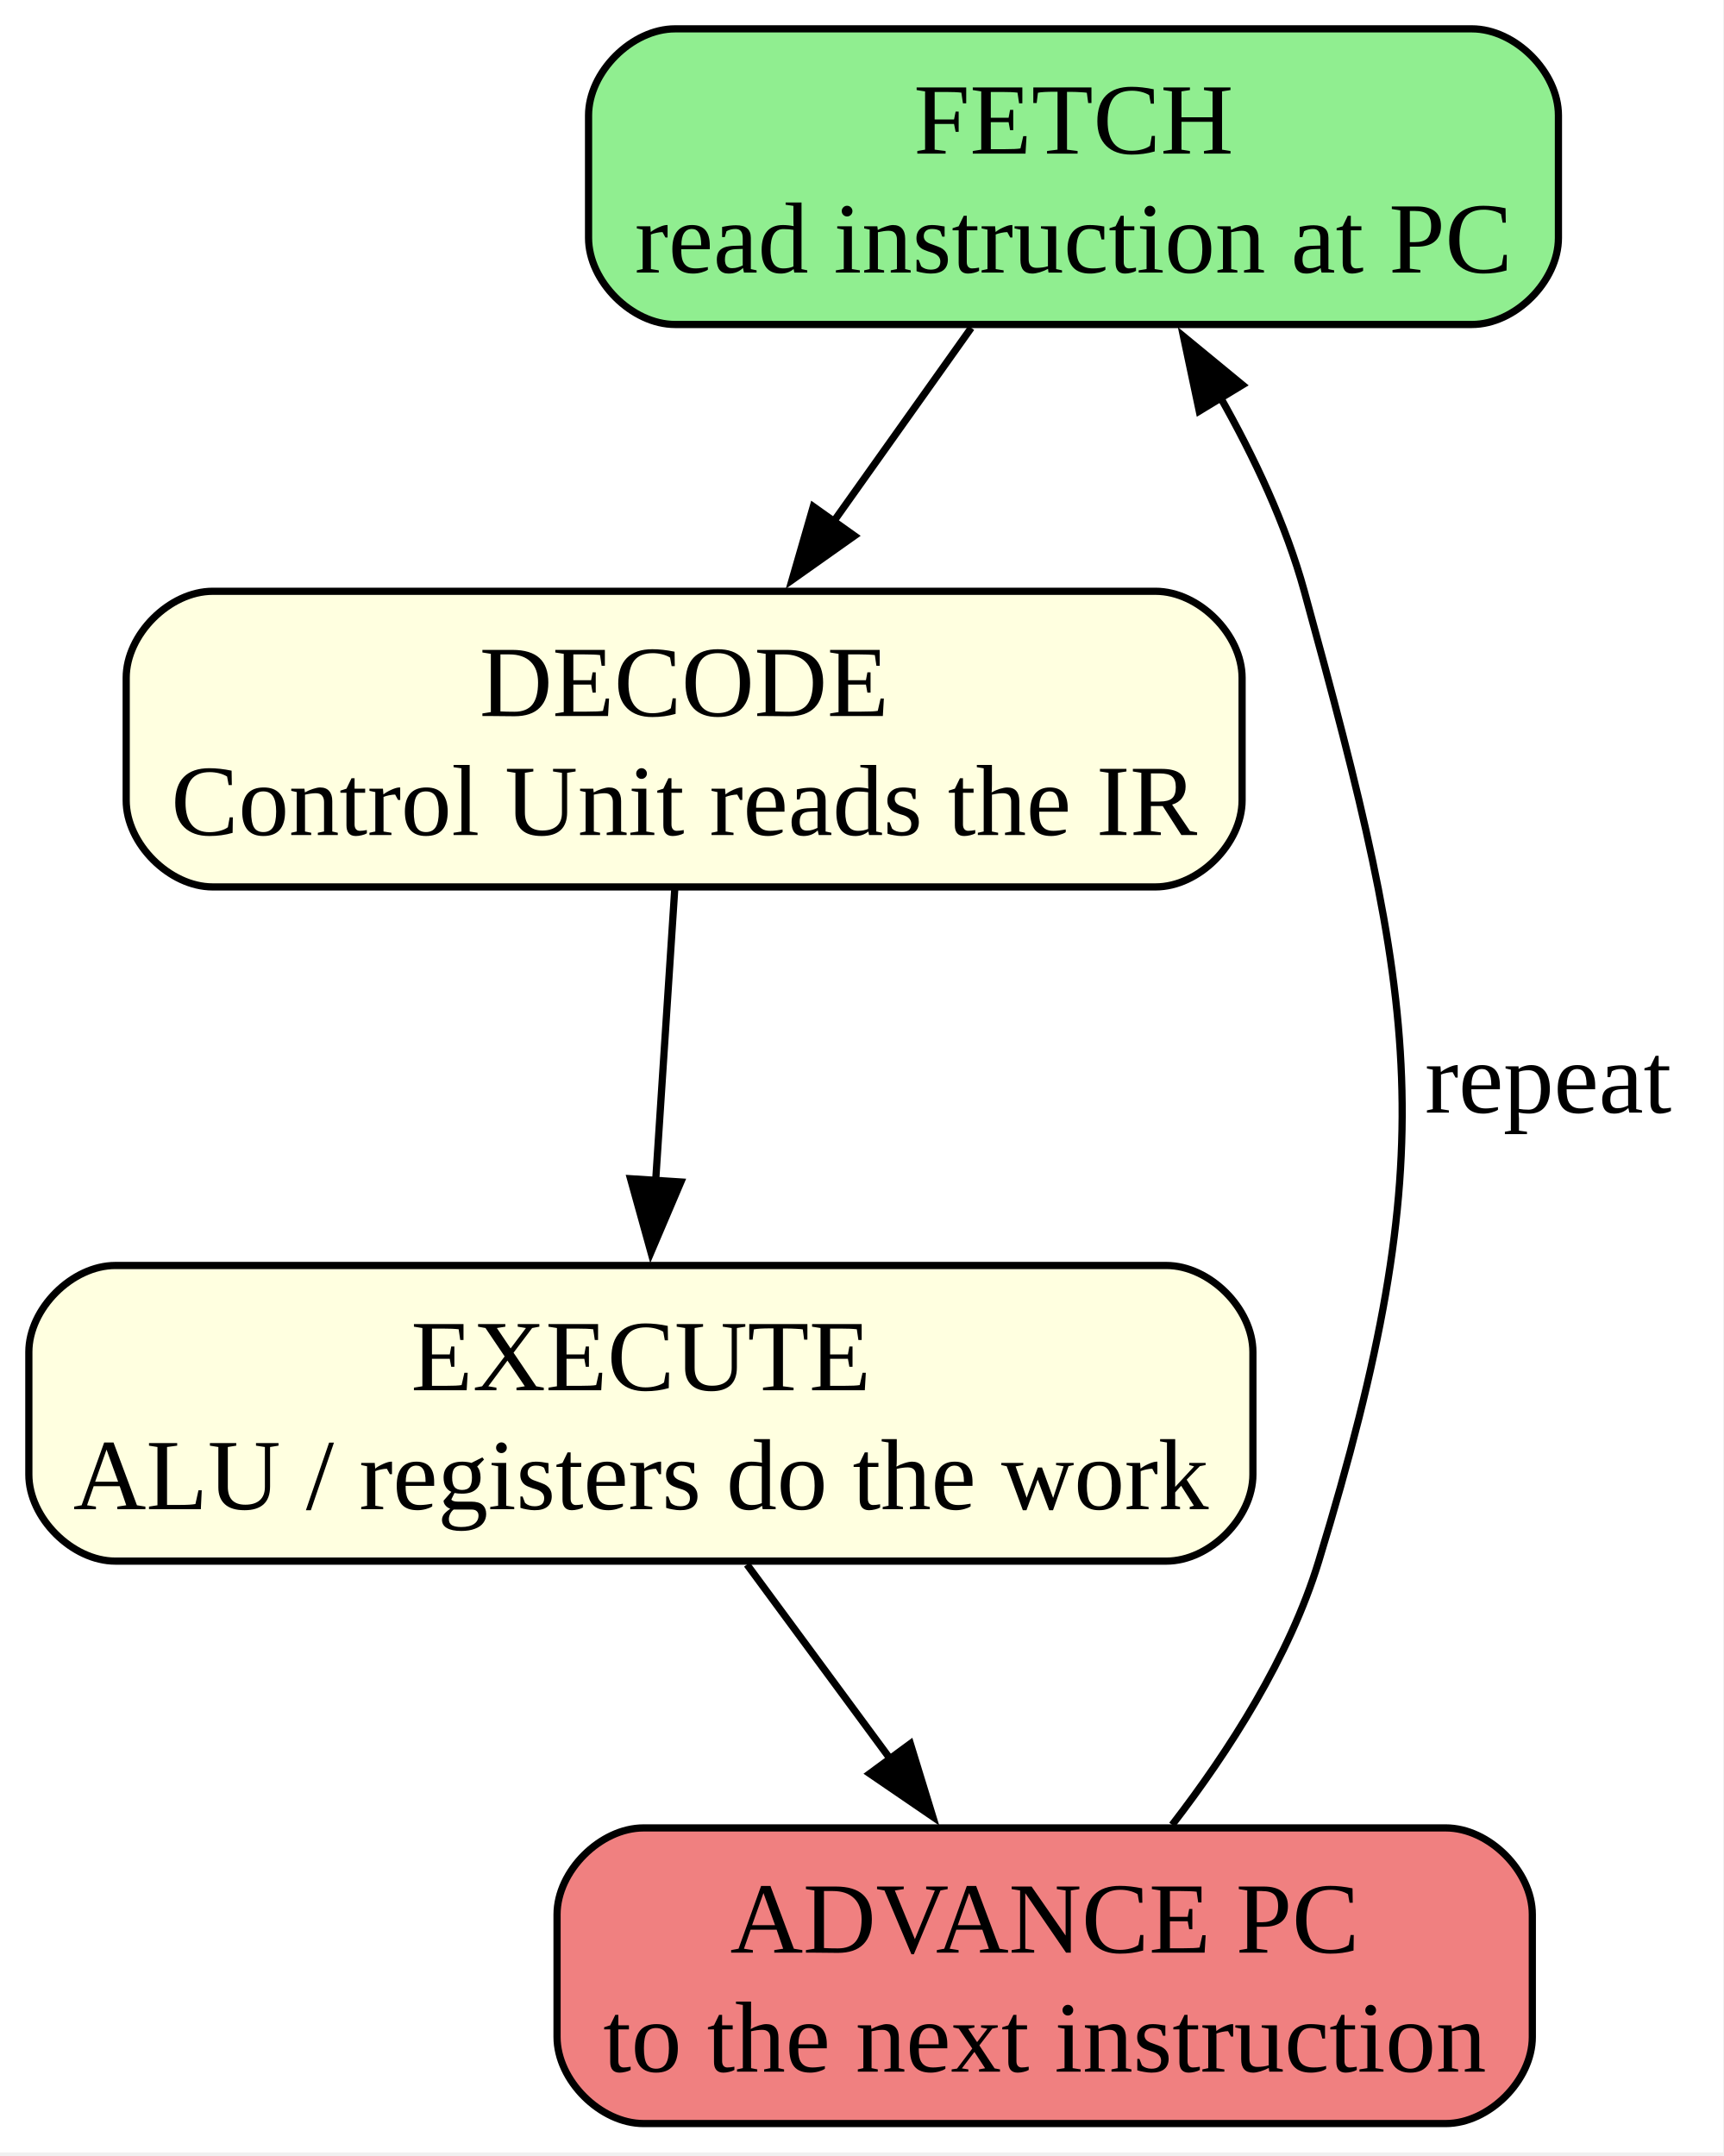
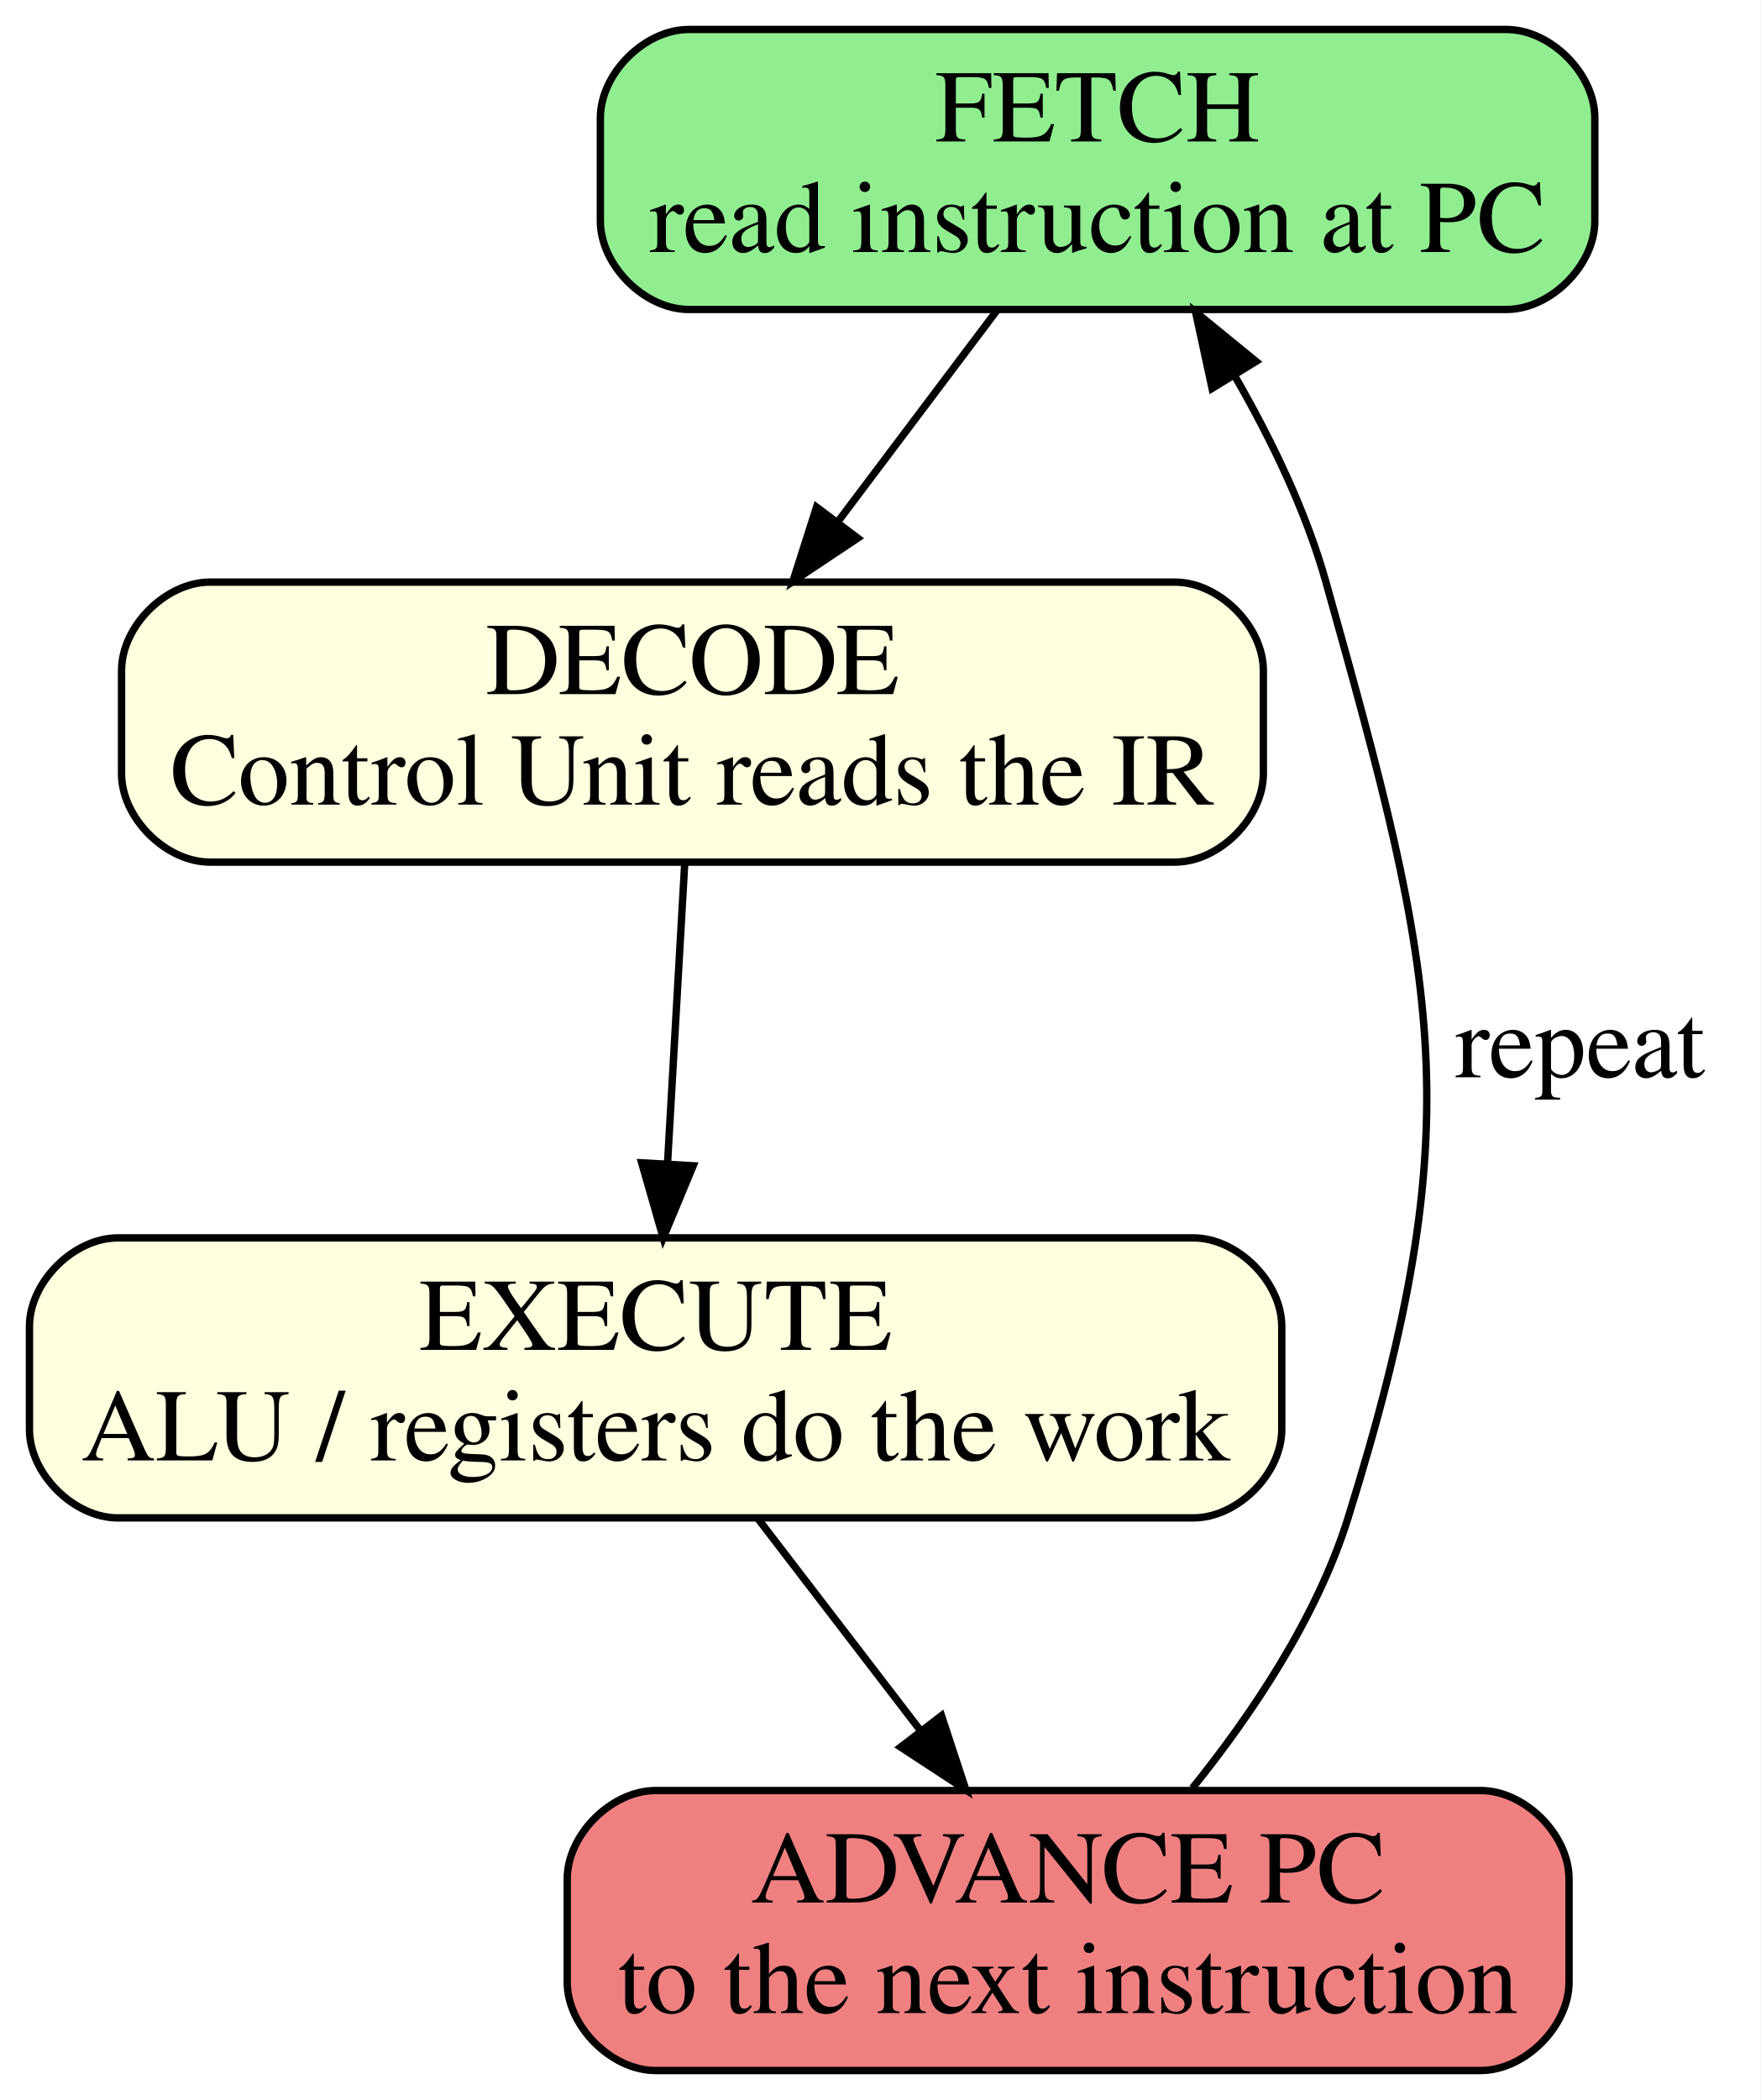
- <svg xmlns="http://www.w3.org/2000/svg" width="239pt" height="299pt" viewBox="0.00 0.00 239.00 299.00">
-   <g id="graph0" class="graph" transform="scale(1 1) rotate(0) translate(4 294.5)">
-     <polygon fill="white" stroke="none" points="-4,4 -4,-294.5 234.95,-294.5 234.95,4 -4,4" />
+ <svg xmlns="http://www.w3.org/2000/svg" width="239pt" height="285pt" viewBox="0.00 0.00 239.00 285.00">
+   <g id="graph0" class="graph" transform="scale(1 1) rotate(0) translate(4 281)">
+     <polygon fill="white" stroke="transparent" points="-4,4 -4,-281 235,-281 235,4 -4,4" />
    <g id="node1" class="node">
-       <path fill="lightgreen" stroke="black" d="M200.12,-290.5C200.12,-290.5 89.62,-290.5 89.62,-290.5 83.62,-290.5 77.62,-284.5 77.62,-278.5 77.62,-278.5 77.62,-261.5 77.62,-261.5 77.62,-255.5 83.62,-249.5 89.62,-249.5 89.62,-249.5 200.12,-249.5 200.12,-249.5 206.12,-249.5 212.12,-255.5 212.12,-261.5 212.12,-261.5 212.12,-278.5 212.12,-278.5 212.12,-284.5 206.12,-290.5 200.12,-290.5" />
-       <text xml:space="preserve" text-anchor="middle" x="144.88" y="-273.2" font-family="Times New Roman,serif" font-size="14.00">FETCH</text>
-       <text xml:space="preserve" text-anchor="middle" x="144.88" y="-256.7" font-family="Times New Roman,serif" font-size="14.00">read instruction at PC</text>
+       <path fill="lightgreen" stroke="black" d="M200.5,-277C200.5,-277 89.5,-277 89.5,-277 83.5,-277 77.5,-271 77.5,-265 77.5,-265 77.5,-251 77.5,-251 77.5,-245 83.5,-239 89.5,-239 89.5,-239 200.5,-239 200.5,-239 206.5,-239 212.5,-245 212.5,-251 212.5,-251 212.5,-265 212.5,-265 212.5,-271 206.5,-277 200.5,-277" />
+       <text text-anchor="middle" x="145" y="-261.8" font-family="Times,serif" font-size="14.00">FETCH</text>
+       <text text-anchor="middle" x="145" y="-246.8" font-family="Times,serif" font-size="14.00">read instruction at PC</text>
    </g>
    <g id="node2" class="node">
-       <path fill="lightyellow" stroke="black" d="M156.25,-212.5C156.25,-212.5 25.5,-212.5 25.5,-212.5 19.5,-212.5 13.5,-206.5 13.5,-200.5 13.5,-200.5 13.5,-183.5 13.5,-183.5 13.5,-177.5 19.5,-171.5 25.5,-171.5 25.5,-171.5 156.25,-171.5 156.25,-171.5 162.25,-171.5 168.25,-177.5 168.25,-183.5 168.25,-183.5 168.25,-200.5 168.25,-200.5 168.25,-206.5 162.25,-212.5 156.25,-212.5" />
-       <text xml:space="preserve" text-anchor="middle" x="90.88" y="-195.2" font-family="Times New Roman,serif" font-size="14.00">DECODE</text>
-       <text xml:space="preserve" text-anchor="middle" x="90.88" y="-178.7" font-family="Times New Roman,serif" font-size="14.00">Control Unit reads the IR</text>
+       <path fill="lightyellow" stroke="black" d="M155.5,-202C155.5,-202 24.5,-202 24.5,-202 18.5,-202 12.5,-196 12.5,-190 12.5,-190 12.5,-176 12.5,-176 12.5,-170 18.5,-164 24.5,-164 24.5,-164 155.5,-164 155.5,-164 161.5,-164 167.5,-170 167.5,-176 167.5,-176 167.5,-190 167.5,-190 167.5,-196 161.5,-202 155.5,-202" />
+       <text text-anchor="middle" x="90" y="-186.8" font-family="Times,serif" font-size="14.00">DECODE</text>
+       <text text-anchor="middle" x="90" y="-171.8" font-family="Times,serif" font-size="14.00">Control Unit reads the IR</text>
    </g>
    <g id="edge1" class="edge">
-       <path fill="none" stroke="black" d="M130.69,-249.03C124.86,-240.83 117.99,-231.17 111.62,-222.19" />
-       <polygon fill="black" stroke="black" points="114.49,-220.19 105.84,-214.07 108.78,-224.25 114.49,-220.19" />
+       <path fill="none" stroke="black" d="M131.4,-238.96C124.86,-230.27 116.89,-219.69 109.7,-210.14" />
+       <polygon fill="black" stroke="black" points="112.44,-207.97 103.63,-202.09 106.85,-212.18 112.44,-207.97" />
    </g>
    <g id="node3" class="node">
-       <path fill="lightyellow" stroke="black" d="M157.75,-119C157.75,-119 12,-119 12,-119 6,-119 0,-113 0,-107 0,-107 0,-90 0,-90 0,-84 6,-78 12,-78 12,-78 157.75,-78 157.75,-78 163.75,-78 169.75,-84 169.75,-90 169.75,-90 169.75,-107 169.75,-107 169.75,-113 163.75,-119 157.75,-119" />
-       <text xml:space="preserve" text-anchor="middle" x="84.88" y="-101.7" font-family="Times New Roman,serif" font-size="14.00">EXECUTE</text>
-       <text xml:space="preserve" text-anchor="middle" x="84.88" y="-85.2" font-family="Times New Roman,serif" font-size="14.00">ALU / registers do the work</text>
+       <path fill="lightyellow" stroke="black" d="M158,-113C158,-113 12,-113 12,-113 6,-113 0,-107 0,-101 0,-101 0,-87 0,-87 0,-81 6,-75 12,-75 12,-75 158,-75 158,-75 164,-75 170,-81 170,-87 170,-87 170,-101 170,-101 170,-107 164,-113 158,-113" />
+       <text text-anchor="middle" x="85" y="-97.8" font-family="Times,serif" font-size="14.00">EXECUTE</text>
+       <text text-anchor="middle" x="85" y="-82.8" font-family="Times,serif" font-size="14.00">ALU / registers do the work</text>
    </g>
    <g id="edge2" class="edge">
-       <path fill="none" stroke="black" d="M89.57,-171.15C88.79,-159.28 87.79,-143.94 86.91,-130.5" />
-       <polygon fill="black" stroke="black" points="90.42,-130.58 86.27,-120.83 83.44,-131.03 90.42,-130.58" />
+       <path fill="none" stroke="black" d="M88.96,-163.97C88.29,-152.19 87.39,-136.56 86.62,-123.16" />
+       <polygon fill="black" stroke="black" points="90.1,-122.79 86.03,-113 83.11,-123.19 90.1,-122.79" />
    </g>
    <g id="node4" class="node">
-       <path fill="lightcoral" stroke="black" d="M196.5,-41C196.5,-41 85.25,-41 85.25,-41 79.25,-41 73.25,-35 73.25,-29 73.25,-29 73.25,-12 73.25,-12 73.25,-6 79.25,0 85.25,0 85.25,0 196.5,0 196.5,0 202.5,0 208.5,-6 208.5,-12 208.5,-12 208.5,-29 208.5,-29 208.5,-35 202.5,-41 196.5,-41" />
-       <text xml:space="preserve" text-anchor="middle" x="140.88" y="-23.7" font-family="Times New Roman,serif" font-size="14.00">ADVANCE PC</text>
-       <text xml:space="preserve" text-anchor="middle" x="140.88" y="-7.2" font-family="Times New Roman,serif" font-size="14.00">to the next instruction</text>
+       <path fill="lightcoral" stroke="black" d="M197,-38C197,-38 85,-38 85,-38 79,-38 73,-32 73,-26 73,-26 73,-12 73,-12 73,-6 79,0 85,0 85,0 197,0 197,0 203,0 209,-6 209,-12 209,-12 209,-26 209,-26 209,-32 203,-38 197,-38" />
+       <text text-anchor="middle" x="141" y="-22.8" font-family="Times,serif" font-size="14.00">ADVANCE PC</text>
+       <text text-anchor="middle" x="141" y="-7.8" font-family="Times,serif" font-size="14.00">to the next instruction</text>
    </g>
    <g id="edge3" class="edge">
-       <path fill="none" stroke="black" d="M99.59,-77.53C105.7,-69.24 112.9,-59.46 119.57,-50.41" />
-       <polygon fill="black" stroke="black" points="122.25,-52.68 125.36,-42.55 116.61,-48.53 122.25,-52.68" />
+       <path fill="none" stroke="black" d="M98.84,-74.96C105.51,-66.27 113.62,-55.69 120.95,-46.14" />
+       <polygon fill="black" stroke="black" points="123.81,-48.16 127.12,-38.09 118.26,-43.89 123.81,-48.16" />
    </g>
    <g id="edge4" class="edge">
-       <path fill="none" stroke="black" d="M158.55,-41.42C166.41,-51.61 174.81,-64.66 178.88,-78 196.32,-135.18 192.73,-154.86 176.88,-212.5 174.33,-221.77 169.92,-231.14 165.18,-239.51" />
-       <polygon fill="black" stroke="black" points="162.31,-237.49 160.12,-247.85 168.3,-241.12 162.31,-237.49" />
-       <text xml:space="preserve" text-anchor="middle" x="210.7" y="-140.2" font-family="Times New Roman,serif" font-size="14.00"> repeat </text>
+       <path fill="none" stroke="black" d="M157.87,-38.32C165.96,-48.36 174.78,-61.48 179,-75 195.81,-128.9 191.25,-147.64 176,-202 173.3,-211.61 168.6,-221.34 163.67,-229.89" />
+       <polygon fill="black" stroke="black" points="160.54,-228.29 158.3,-238.65 166.51,-231.95 160.54,-228.29" />
+       <text text-anchor="middle" x="210.5" y="-134.8" font-family="Times,serif" font-size="14.00"> repeat </text>
    </g>
  </g>
</svg>
